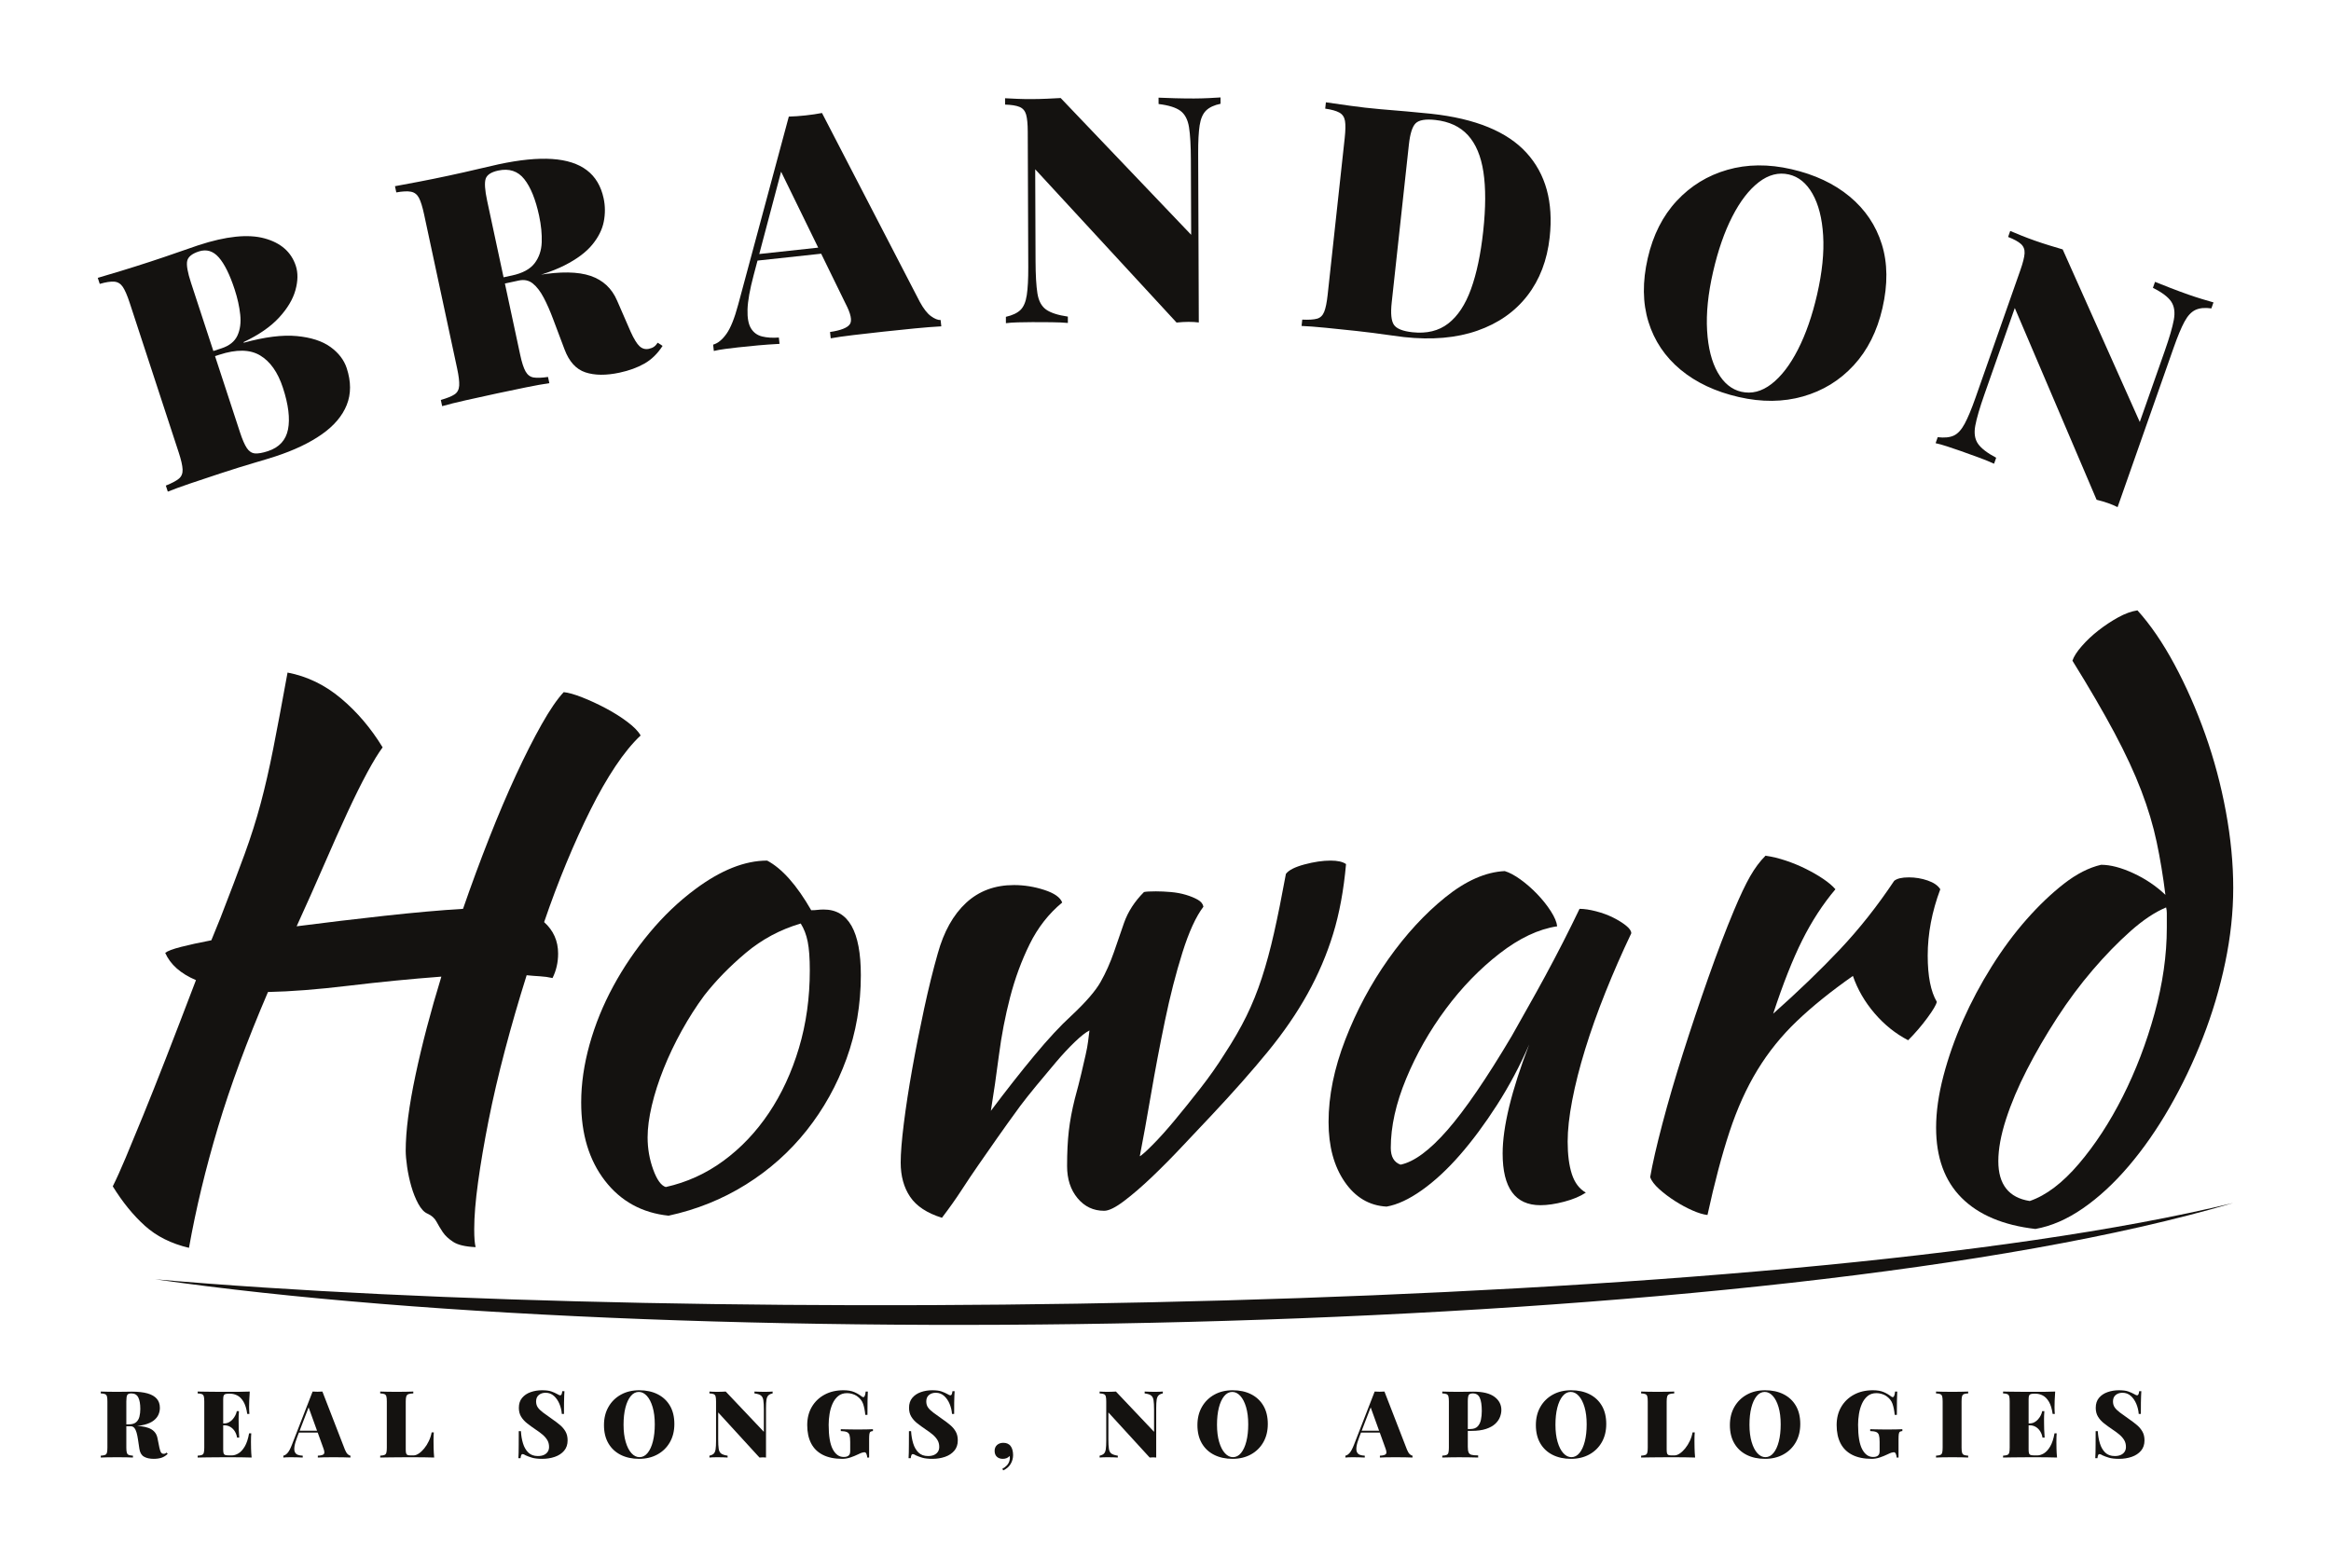
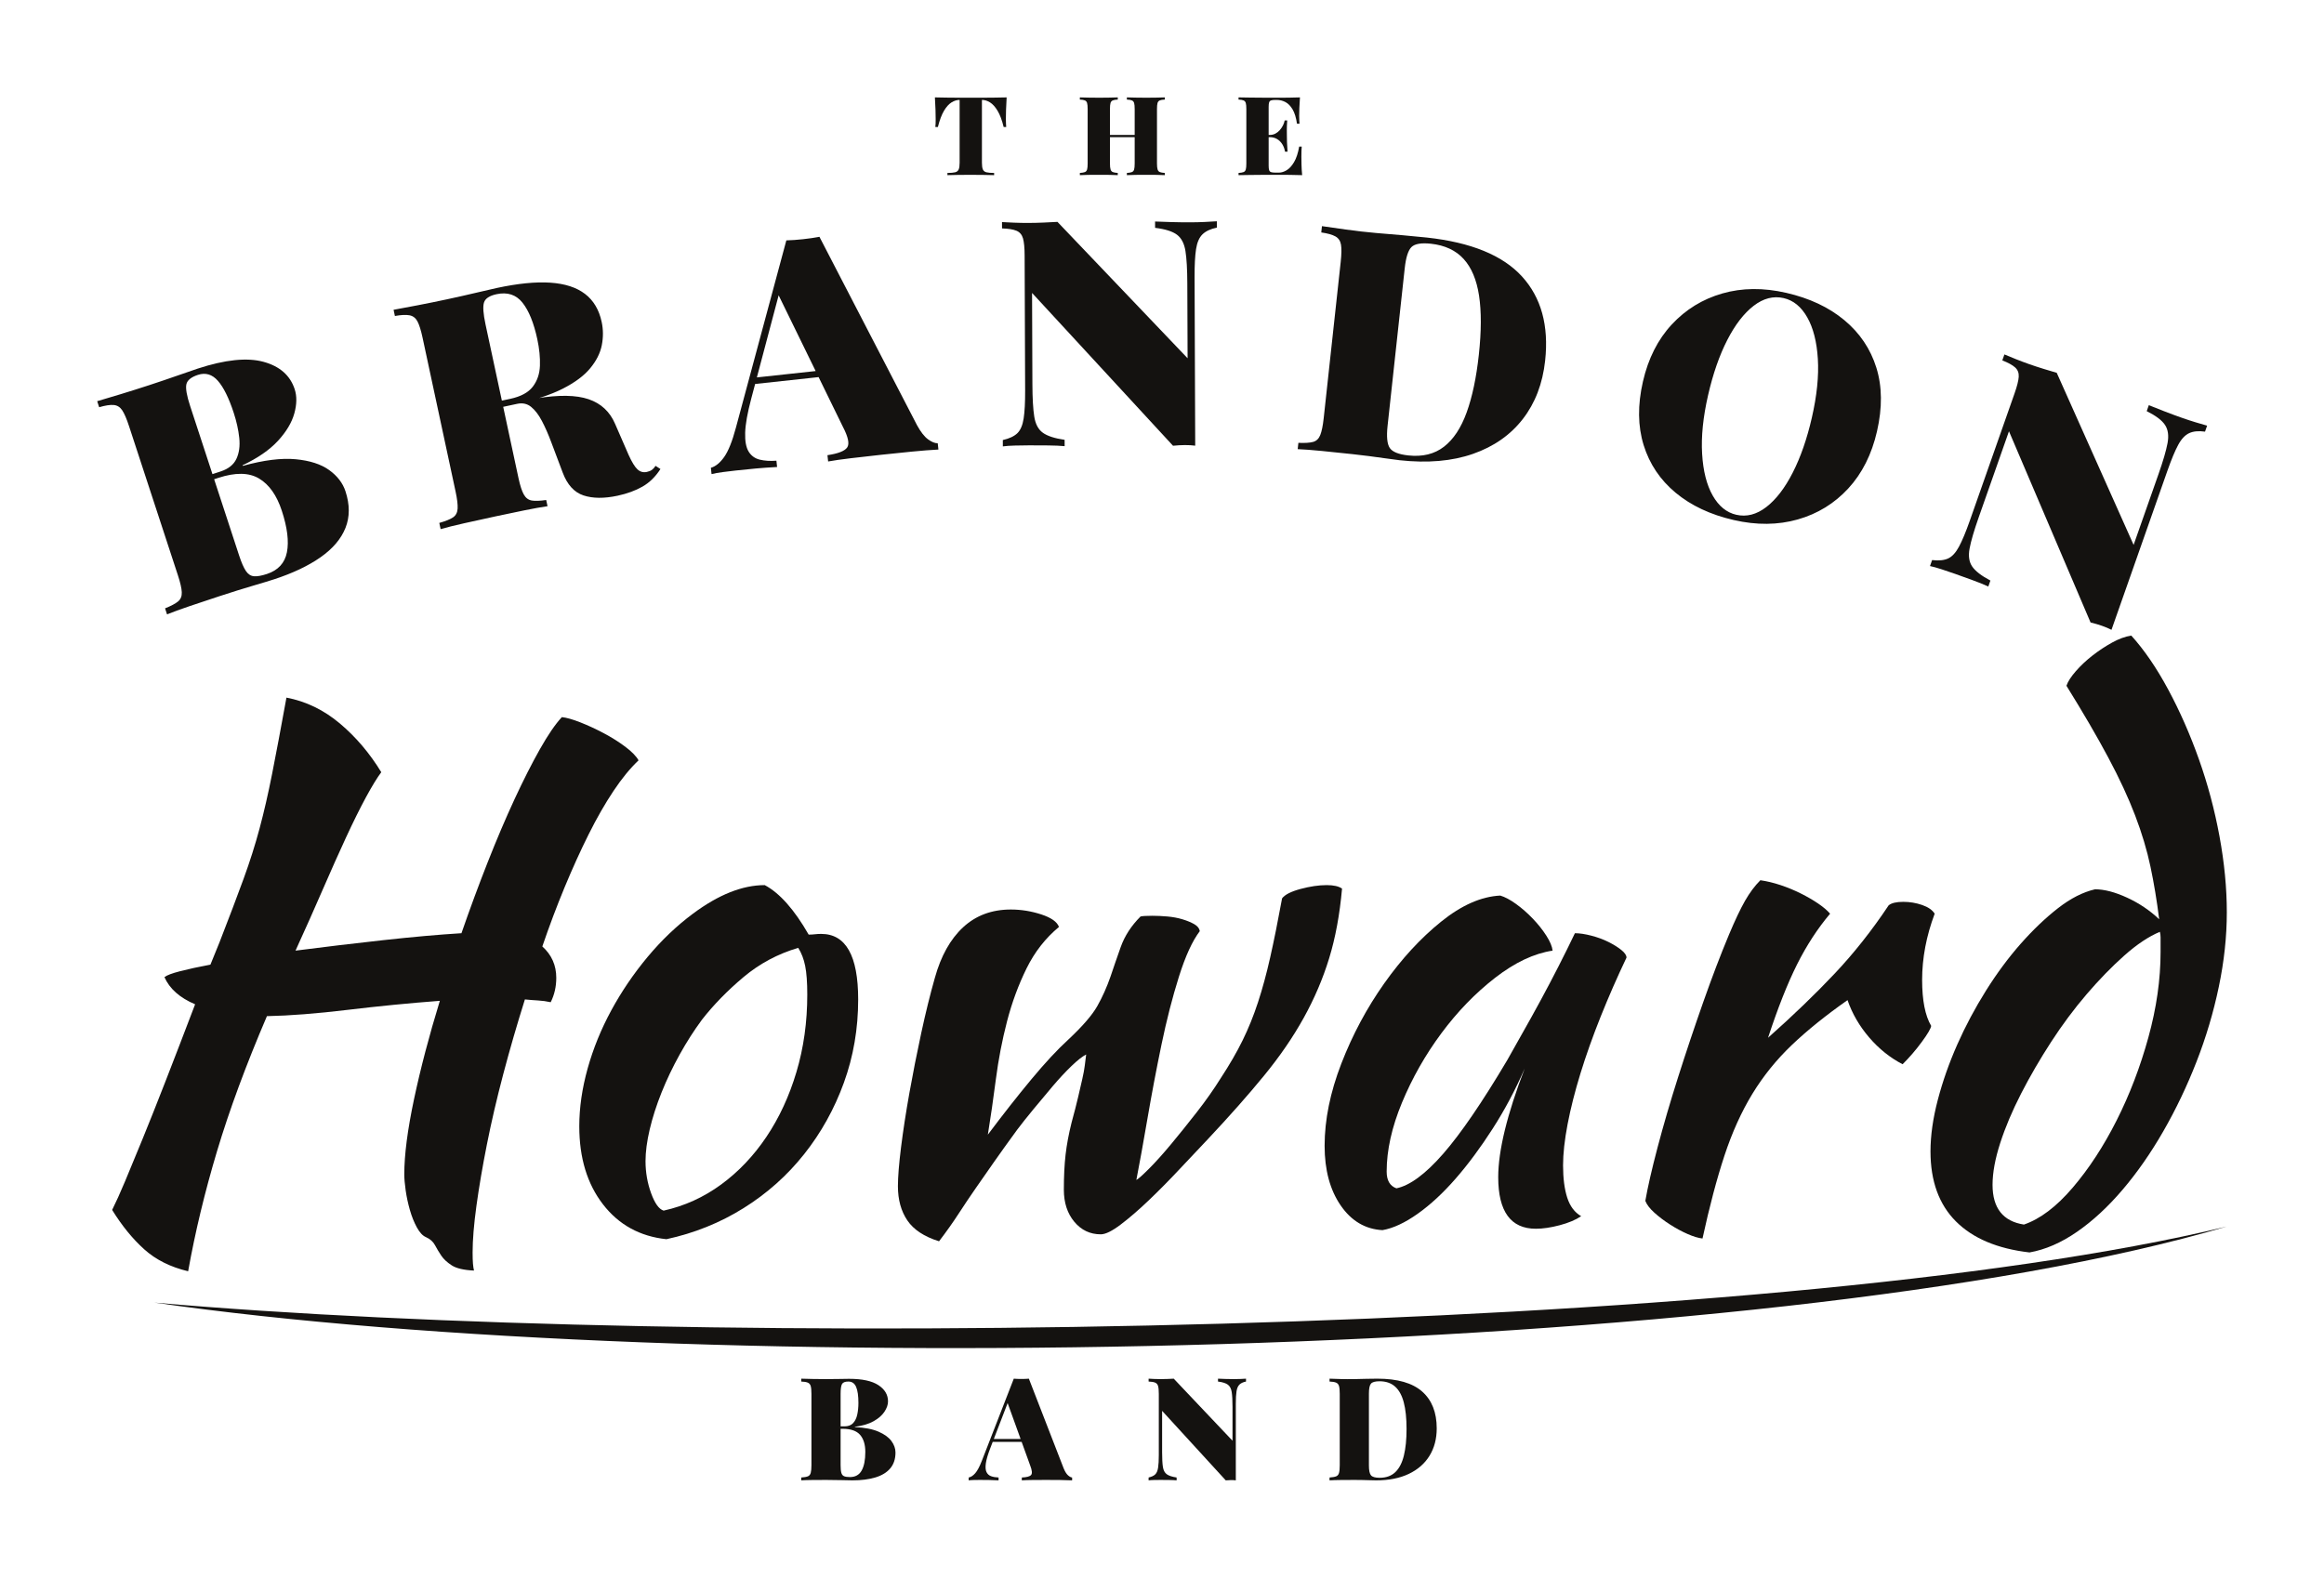
- <svg xmlns="http://www.w3.org/2000/svg" viewBox="170.07 -2.38 1099.97 740.18" width="1100" height="740">
+ <svg xmlns="http://www.w3.org/2000/svg" viewBox="170.07 -15.04 1099.97 746.77" width="1100" height="747">
  <g fill="#141210">
-     <path transform="translate(295.3137,214.5936) rotate(-18.1374) translate(-52.8,0) scale(0.15,-0.15)" d="M28 708Q57 707 104.5 706.0Q152 705 200 705Q250 705 296.0 706.0Q342 707 361 707Q498 707 565.0 663.0Q632 619 632 550Q632 515 607.0 477.5Q582 440 531.0 411.5Q480 383 401 373V371Q504 366 566.0 339.0Q628 312 656.0 273.5Q684 235 684 194Q684 127 648.0 84.0Q612 41 544.5 20.5Q477 0 384 0Q360 0 313.5 1.5Q267 3 202 3Q152 3 104.5 2.5Q57 2 28 0V20Q59 22 74.0 28.0Q89 34 94.0 52.0Q99 70 99 106V602Q99 639 94.0 656.5Q89 674 73.5 680.5Q58 687 28 688ZM356 688Q322 688 312.0 671.0Q302 654 302 602V106Q302 71 307.0 53.0Q312 35 326.0 29.0Q340 23 367 23Q423 23 448.5 68.5Q474 114 474 198Q474 275 437.5 317.0Q401 359 316 359H243Q243 359 243.0 367.5Q243 376 243 376H329Q368 376 389.0 398.5Q410 421 418.0 458.5Q426 496 426 539Q426 613 410.0 650.5Q394 688 356 688Z" />
-     <path transform="translate(427.3886,178.9048) rotate(-12.1048) translate(-54.075,0) scale(0.15,-0.15)" d="M28 708Q57 707 104.5 706.0Q152 705 200 705Q250 705 296.0 706.0Q342 707 361 707Q463 707 529.5 688.0Q596 669 629.0 630.5Q662 592 662 533Q662 496 647.0 461.0Q632 426 596.0 397.5Q560 369 497.5 352.5Q435 336 339 336H243V356H329Q380 356 406.5 378.5Q433 401 442.5 438.5Q452 476 452 522Q452 601 430.5 644.5Q409 688 356 688Q322 688 312.0 671.0Q302 654 302 602V106Q302 70 307.5 52.0Q313 34 328.0 28.0Q343 22 373 20V0Q344 2 298.5 2.5Q253 3 206 3Q152 3 104.5 2.5Q57 2 28 0V20Q59 22 74.0 28.0Q89 34 94.0 52.0Q99 70 99 106V602Q99 639 94.0 656.5Q89 674 73.5 680.5Q58 687 28 688ZM237 353Q273 352 305.0 349.0Q337 346 364.0 343.5Q391 341 410 340Q517 335 570.5 303.0Q624 271 636 209L657 105Q665 68 675.0 54.0Q685 40 702 40Q712 40 719.0 43.0Q726 46 733 53L746 40Q715 9 678.5 -2.5Q642 -14 596 -14Q531 -14 491.0 9.5Q451 33 442 94L427 194Q421 235 412.0 267.0Q403 299 388.0 317.5Q373 336 347 336H239Z" />
-     <path transform="translate(560.0965,157.55) rotate(-6.178) translate(-50.4,0) scale(0.15,-0.15)" d="M398 708 640 84Q654 50 670.0 35.5Q686 21 699 20V0Q663 2 615.0 2.5Q567 3 517 3Q466 3 421.0 2.5Q376 2 349 0V20Q400 22 413.5 37.5Q427 53 407 104L247 547L267 582L129 223Q104 158 98.5 118.5Q93 79 103.0 58.0Q113 37 135.0 29.0Q157 21 187 20V0Q150 2 120.5 2.5Q91 3 56 3Q37 3 15.5 2.5Q-6 2 -21 0V20Q2 24 24.5 49.5Q47 75 71 137L293 708Q317 706 345.5 706.0Q374 706 398 708ZM433 288V268H135L145 288Z" />
-     <path transform="translate(695.125,150.0091) rotate(-0.2149) translate(-54.9,0) scale(0.15,-0.15)" d="M708 708V688Q678 682 662.5 667.0Q647 652 642.0 620.5Q637 589 637 532V0Q622 2 604.5 2.0Q587 2 567 0L124 484V196Q124 129 129.5 93.5Q135 58 156.5 42.5Q178 27 225 20V0Q205 2 173.0 2.5Q141 3 113 3Q91 3 68.0 2.5Q45 2 30 0V20Q61 27 76.0 41.5Q91 56 96.0 88.0Q101 120 101 176V602Q101 639 96.0 656.5Q91 674 75.5 680.5Q60 687 30 688V708Q45 707 68.0 706.0Q91 705 113 705Q138 705 162.0 706.0Q186 707 205 708L614 276V512Q614 579 608.5 614.5Q603 650 582.0 666.0Q561 682 513 688V708Q533 707 565.0 706.0Q597 705 625 705Q648 705 670.5 706.0Q693 707 708 708Z" />
-     <path transform="translate(840.5746,157.6228) rotate(6.2078) translate(-60.825,0) scale(0.15,-0.15)" d="M361 708Q571 708 672.5 618.5Q774 529 774 362Q774 253 724.0 171.5Q674 90 579.5 45.0Q485 0 352 0Q336 0 309.5 1.0Q283 2 254.0 2.5Q225 3 202 3Q152 3 104.5 2.5Q57 2 28 0V20Q59 22 74.0 28.0Q89 34 94.0 52.0Q99 70 99 106V602Q99 639 94.0 656.5Q89 674 73.5 680.5Q58 687 28 688V708Q57 707 104.5 705.5Q152 704 200 705Q237 706 283.5 707.0Q330 708 361 708ZM376 690Q330 690 316.0 673.0Q302 656 302 604V104Q302 52 316.5 35.0Q331 18 377 18Q445 18 486.0 57.5Q527 97 545.5 173.0Q564 249 564 358Q564 470 544.5 543.5Q525 617 483.5 653.5Q442 690 376 690Z" />
-     <path transform="translate(990.6231,182.9017) rotate(12.918) translate(-61.425,0) scale(0.15,-0.15)" d="M414 722Q527 722 612.0 679.0Q697 636 744.0 555.5Q791 475 791 360Q791 248 743.0 164.0Q695 80 609.5 33.0Q524 -14 413 -14Q300 -14 215.0 29.0Q130 72 83.0 153.0Q36 234 36 348Q36 460 84.5 544.0Q133 628 218.0 675.0Q303 722 414 722ZM410 704Q360 704 323.0 659.0Q286 614 266.0 535.0Q246 456 246 352Q246 246 269.0 167.5Q292 89 331.0 46.5Q370 4 417 4Q467 4 504.0 49.0Q541 94 561.0 173.5Q581 253 581 356Q581 463 558.0 541.0Q535 619 496.0 661.5Q457 704 410 704Z" />
-     <path transform="translate(1131.105,223.5626) rotate(19.3671) translate(-54.9,0) scale(0.15,-0.15)" d="M708 708V688Q678 682 662.5 667.0Q647 652 642.0 620.5Q637 589 637 532V0Q622 2 604.5 2.0Q587 2 567 0L124 484V196Q124 129 129.5 93.5Q135 58 156.5 42.5Q178 27 225 20V0Q205 2 173.0 2.5Q141 3 113 3Q91 3 68.0 2.5Q45 2 30 0V20Q61 27 76.0 41.5Q91 56 96.0 88.0Q101 120 101 176V602Q101 639 96.0 656.5Q91 674 75.5 680.5Q60 687 30 688V708Q45 707 68.0 706.0Q91 705 113 705Q138 705 162.0 706.0Q186 707 205 708L614 276V512Q614 579 608.5 614.5Q603 650 582.0 666.0Q561 682 513 688V708Q533 707 565.0 706.0Q597 705 625 705Q648 705 670.5 706.0Q693 707 708 708Z" />
+     <path transform="translate(295.3137,260.5936) rotate(-18.1374) translate(-52.8,0) scale(0.15,-0.15)" d="M28 708Q57 707 104.5 706.0Q152 705 200 705Q250 705 296.0 706.0Q342 707 361 707Q498 707 565.0 663.0Q632 619 632 550Q632 515 607.0 477.5Q582 440 531.0 411.5Q480 383 401 373V371Q504 366 566.0 339.0Q628 312 656.0 273.5Q684 235 684 194Q684 127 648.0 84.0Q612 41 544.5 20.5Q477 0 384 0Q360 0 313.5 1.5Q267 3 202 3Q152 3 104.5 2.5Q57 2 28 0V20Q59 22 74.0 28.0Q89 34 94.0 52.0Q99 70 99 106V602Q99 639 94.0 656.5Q89 674 73.5 680.5Q58 687 28 688ZM356 688Q322 688 312.0 671.0Q302 654 302 602V106Q302 71 307.0 53.0Q312 35 326.0 29.0Q340 23 367 23Q423 23 448.5 68.5Q474 114 474 198Q474 275 437.5 317.0Q401 359 316 359H243Q243 359 243.0 367.5Q243 376 243 376H329Q368 376 389.0 398.5Q410 421 418.0 458.5Q426 496 426 539Q426 613 410.0 650.5Q394 688 356 688Z" />
+     <path transform="translate(427.3886,224.9048) rotate(-12.1048) translate(-54.075,0) scale(0.15,-0.15)" d="M28 708Q57 707 104.5 706.0Q152 705 200 705Q250 705 296.0 706.0Q342 707 361 707Q463 707 529.5 688.0Q596 669 629.0 630.5Q662 592 662 533Q662 496 647.0 461.0Q632 426 596.0 397.5Q560 369 497.5 352.5Q435 336 339 336H243V356H329Q380 356 406.5 378.5Q433 401 442.5 438.5Q452 476 452 522Q452 601 430.5 644.5Q409 688 356 688Q322 688 312.0 671.0Q302 654 302 602V106Q302 70 307.5 52.0Q313 34 328.0 28.0Q343 22 373 20V0Q344 2 298.5 2.5Q253 3 206 3Q152 3 104.5 2.5Q57 2 28 0V20Q59 22 74.0 28.0Q89 34 94.0 52.0Q99 70 99 106V602Q99 639 94.0 656.5Q89 674 73.5 680.5Q58 687 28 688ZM237 353Q273 352 305.0 349.0Q337 346 364.0 343.5Q391 341 410 340Q517 335 570.5 303.0Q624 271 636 209L657 105Q665 68 675.0 54.0Q685 40 702 40Q712 40 719.0 43.0Q726 46 733 53L746 40Q715 9 678.5 -2.5Q642 -14 596 -14Q531 -14 491.0 9.5Q451 33 442 94L427 194Q421 235 412.0 267.0Q403 299 388.0 317.5Q373 336 347 336H239Z" />
+     <path transform="translate(560.0965,203.55) rotate(-6.178) translate(-50.4,0) scale(0.15,-0.15)" d="M398 708 640 84Q654 50 670.0 35.5Q686 21 699 20V0Q663 2 615.0 2.5Q567 3 517 3Q466 3 421.0 2.5Q376 2 349 0V20Q400 22 413.5 37.5Q427 53 407 104L247 547L267 582L129 223Q104 158 98.5 118.5Q93 79 103.0 58.0Q113 37 135.0 29.0Q157 21 187 20V0Q150 2 120.5 2.5Q91 3 56 3Q37 3 15.5 2.5Q-6 2 -21 0V20Q2 24 24.5 49.5Q47 75 71 137L293 708Q317 706 345.5 706.0Q374 706 398 708ZM433 288V268H135L145 288Z" />
+     <path transform="translate(695.125,196.0091) rotate(-0.2149) translate(-54.9,0) scale(0.15,-0.15)" d="M708 708V688Q678 682 662.5 667.0Q647 652 642.0 620.5Q637 589 637 532V0Q622 2 604.5 2.0Q587 2 567 0L124 484V196Q124 129 129.5 93.5Q135 58 156.5 42.5Q178 27 225 20V0Q205 2 173.0 2.5Q141 3 113 3Q91 3 68.0 2.5Q45 2 30 0V20Q61 27 76.0 41.5Q91 56 96.0 88.0Q101 120 101 176V602Q101 639 96.0 656.5Q91 674 75.5 680.5Q60 687 30 688V708Q45 707 68.0 706.0Q91 705 113 705Q138 705 162.0 706.0Q186 707 205 708L614 276V512Q614 579 608.5 614.5Q603 650 582.0 666.0Q561 682 513 688V708Q533 707 565.0 706.0Q597 705 625 705Q648 705 670.5 706.0Q693 707 708 708Z" />
+     <path transform="translate(840.5746,203.6228) rotate(6.2078) translate(-60.825,0) scale(0.15,-0.15)" d="M361 708Q571 708 672.5 618.5Q774 529 774 362Q774 253 724.0 171.5Q674 90 579.5 45.0Q485 0 352 0Q336 0 309.5 1.0Q283 2 254.0 2.5Q225 3 202 3Q152 3 104.5 2.5Q57 2 28 0V20Q59 22 74.0 28.0Q89 34 94.0 52.0Q99 70 99 106V602Q99 639 94.0 656.5Q89 674 73.5 680.5Q58 687 28 688V708Q57 707 104.5 705.5Q152 704 200 705Q237 706 283.5 707.0Q330 708 361 708ZM376 690Q330 690 316.0 673.0Q302 656 302 604V104Q302 52 316.5 35.0Q331 18 377 18Q445 18 486.0 57.5Q527 97 545.5 173.0Q564 249 564 358Q564 470 544.5 543.5Q525 617 483.5 653.5Q442 690 376 690Z" />
+     <path transform="translate(990.6231,228.9017) rotate(12.918) translate(-61.425,0) scale(0.15,-0.15)" d="M414 722Q527 722 612.0 679.0Q697 636 744.0 555.5Q791 475 791 360Q791 248 743.0 164.0Q695 80 609.5 33.0Q524 -14 413 -14Q300 -14 215.0 29.0Q130 72 83.0 153.0Q36 234 36 348Q36 460 84.5 544.0Q133 628 218.0 675.0Q303 722 414 722ZM410 704Q360 704 323.0 659.0Q286 614 266.0 535.0Q246 456 246 352Q246 246 269.0 167.5Q292 89 331.0 46.5Q370 4 417 4Q467 4 504.0 49.0Q541 94 561.0 173.5Q581 253 581 356Q581 463 558.0 541.0Q535 619 496.0 661.5Q457 704 410 704Z" />
+     <path transform="translate(1131.105,269.5626) rotate(19.3671) translate(-54.9,0) scale(0.15,-0.15)" d="M708 708V688Q678 682 662.5 667.0Q647 652 642.0 620.5Q637 589 637 532V0Q622 2 604.5 2.0Q587 2 567 0L124 484V196Q124 129 129.5 93.5Q135 58 156.5 42.5Q178 27 225 20V0Q205 2 173.0 2.5Q141 3 113 3Q91 3 68.0 2.5Q45 2 30 0V20Q61 27 76.0 41.5Q91 56 96.0 88.0Q101 120 101 176V602Q101 639 96.0 656.5Q91 674 75.5 680.5Q60 687 30 688V708Q45 707 68.0 706.0Q91 705 113 705Q138 705 162.0 706.0Q186 707 205 708L614 276V512Q614 579 608.5 614.5Q603 650 582.0 666.0Q561 682 513 688V708Q533 707 565.0 706.0Q597 705 625 705Q648 705 670.5 706.0Q693 707 708 708Z" />
+     <g transform="translate(0,67.778)">
+       <path transform="translate(611.372,0) scale(0.052,-0.052)" d="M676 708Q672 649 670.5 594.0Q669 539 669 510Q669 489 670.0 470.0Q671 451 672 438H649Q626 532 593.5 586.0Q561 640 524.5 662.5Q488 685 452 685H451V113Q451 72 459.5 52.0Q468 32 492.0 26.0Q516 20 562 20V0Q527 1 467.5 2.0Q408 3 343 3Q281 3 226.0 2.0Q171 1 137 0V20Q183 20 207.0 26.0Q231 32 239.5 52.0Q248 72 248 113V685H247Q211 685 174.5 662.5Q138 640 106.0 586.5Q74 533 50 438H27Q29 451 29.5 470.0Q30 489 30 510Q30 539 28.5 594.0Q27 649 23 708Q71 707 129.0 706.0Q187 705 245.0 705.0Q303 705 350 705Q397 705 455.0 705.0Q513 705 571.0 706.0Q629 707 676 708Z" />
+       <path transform="translate(679.72,0) scale(0.052,-0.052)" d="M456 0V20Q487 22 502.0 28.0Q517 34 522.0 52.0Q527 70 527 106V602Q527 639 522.0 656.5Q517 674 501.5 680.5Q486 687 456 688V708Q487 707 535.5 706.0Q584 705 633 705Q684 705 729.0 706.0Q774 707 801 708V688Q771 687 755.5 680.5Q740 674 735.0 656.5Q730 639 730 602V106Q730 70 735.5 52.0Q741 34 756.0 28.0Q771 22 801 20V0Q774 2 729.0 2.5Q684 3 633 3Q584 3 535.5 2.5Q487 2 456 0ZM28 0V20Q59 22 74.0 28.0Q89 34 94.0 52.0Q99 70 99 106V602Q99 639 94.0 656.5Q89 674 73.5 680.5Q58 687 28 688V708Q57 707 104.5 706.0Q152 705 206 705Q253 705 298.5 706.0Q344 707 373 708V688Q343 687 327.5 680.5Q312 674 307.0 656.5Q302 639 302 602V106Q302 70 307.5 52.0Q313 34 328.0 28.0Q343 22 373 20V0Q344 2 298.5 2.5Q253 3 206 3Q152 3 104.5 2.5Q57 2 28 0ZM217 346V366H612V346Z" />
+       <path transform="translate(754.828,0) scale(0.052,-0.052)" d="M587 708Q583 658 581.5 611.5Q580 565 580 540Q580 519 581.0 500.0Q582 481 583 468H560Q548 551 520.0 598.5Q492 646 454.5 665.5Q417 685 376 685H363Q337 685 324.0 680.5Q311 676 306.5 663.0Q302 650 302 622V86Q302 59 306.5 45.5Q311 32 324.0 27.5Q337 23 363 23H396Q429 23 465.5 44.5Q502 66 533.0 118.0Q564 170 580 260H603Q600 224 600 168Q600 143 601.0 96.5Q602 50 607 0Q556 2 492.0 2.5Q428 3 378 3Q351 3 309.5 3.0Q268 3 219.5 2.5Q171 2 121.5 1.5Q72 1 28 0V20Q59 22 74.0 28.0Q89 34 94.0 52.0Q99 70 99 106V602Q99 639 94.0 656.5Q89 674 73.5 680.5Q58 687 28 688V708Q72 707 121.5 706.5Q171 706 219.5 705.5Q268 705 309.5 705.0Q351 705 378 705Q424 705 482.5 705.5Q541 706 587 708ZM442 366Q442 366 442.0 356.0Q442 346 442 346H272Q272 346 272.0 356.0Q272 366 272 366ZM471 498Q467 441 467.5 411.0Q468 381 468 356Q468 331 469.0 301.0Q470 271 474 214H451Q445 251 426.5 281.0Q408 311 379.0 328.5Q350 346 312 346V366Q340 366 363.0 378.0Q386 390 403.5 410.0Q421 430 432.5 453.0Q444 476 448 498Z" />
+     </g>
    <path transform="translate(199.39,560) scale(0.33,-0.33)" d="M491 58Q491 100 505.0 166.0Q519 232 542 307Q476 302 409.5 294.0Q343 286 294 285Q249 180 222.5 91.5Q196 3 181 -81Q143 -72 118.0 -49.5Q93 -27 72 7Q80 23 90.5 48.0Q101 73 115.5 108.5Q130 144 148.5 191.5Q167 239 191 302Q158 316 147 341Q152 345 169.5 349.5Q187 354 213 359L226 391Q247 445 260.5 482.0Q274 519 283.5 554.5Q293 590 301.5 633.0Q310 676 322 742Q364 734 398.5 705.0Q433 676 458 635Q449 623 436.0 599.0Q423 575 407.5 541.5Q392 508 374.0 466.5Q356 425 335 379Q397 387 460.5 394.0Q524 401 573 404Q591 456 610.5 505.5Q630 555 649.0 596.0Q668 637 685.5 668.0Q703 699 717 714Q727 713 743.5 706.5Q760 700 777.0 691.0Q794 682 808.0 671.5Q822 661 827 652Q809 635 791.0 608.0Q773 581 755.5 546.0Q738 511 721.0 470.0Q704 429 689 385Q709 367 709 340Q709 321 701 305Q692 307 683.0 307.5Q674 308 664 309Q647 255 633.0 202.0Q619 149 609.5 101.0Q600 53 594.5 13.0Q589 -27 589 -54Q589 -64 589.5 -70.0Q590 -76 591 -80Q569 -79 559.0 -72.5Q549 -66 544.0 -58.5Q539 -51 535.0 -43.5Q531 -36 522 -32Q515 -29 509.0 -18.0Q503 -7 499.0 7.0Q495 21 493.0 35.0Q491 49 491 58Z" />
    <path transform="translate(414.55,560) scale(0.33,-0.33)" d="M215 -35Q158 -29 124.0 15.0Q90 59 90 127Q90 167 102.0 210.0Q114 253 136.0 293.5Q158 334 188.0 370.0Q218 406 253 432Q308 473 356 473Q388 456 419 402Q424 402 428.0 402.5Q432 403 437 403Q490 403 490 309Q490 246 469.5 189.5Q449 133 412.5 87.0Q376 41 325.5 9.5Q275 -22 215 -35ZM266 280Q249 257 234.0 230.0Q219 203 208.0 175.5Q197 148 191.0 122.5Q185 97 185 77Q185 53 193.0 31.0Q201 9 211 6Q256 16 293.5 43.5Q331 71 358.5 112.0Q386 153 401.5 205.0Q417 257 417 316Q417 342 414.0 357.0Q411 372 404 383Q360 370 325.5 341.0Q291 312 266 280Z" />
    <path transform="translate(560.08,560) scale(0.33,-0.33)" d="M106 41Q106 61 110.5 97.0Q115 133 122.5 175.0Q130 217 139.5 261.0Q149 305 159 340Q172 387 199.5 412.5Q227 438 268 438Q290 438 311.5 431.0Q333 424 337 413Q308 389 290.5 353.5Q273 318 262.5 277.5Q252 237 246.5 194.5Q241 152 235 115Q268 159 297.5 194.5Q327 230 350 251Q381 280 392.0 299.5Q403 319 411 342Q417 360 425.5 384.0Q434 408 454 428Q458 429 471 429Q481 429 492.5 428.0Q504 427 514.0 424.0Q524 421 531.0 417.0Q538 413 539 407Q523 386 509.0 341.5Q495 297 484.0 244.0Q473 191 464.0 138.5Q455 86 448 50Q452 52 466.0 66.0Q480 80 497.5 101.0Q515 122 534.5 147.0Q554 172 569 196Q588 225 600.5 250.5Q613 276 622.5 305.0Q632 334 640.0 369.5Q648 405 657 454Q663 462 683.5 467.5Q704 473 721 473Q736 473 743 468Q738 412 724.5 368.0Q711 324 688.0 282.5Q665 241 631.0 199.5Q597 158 551 109Q532 89 509.5 65.0Q487 41 465.5 20.5Q444 0 425.5 -14.0Q407 -28 397 -28Q374 -28 359.0 -10.0Q344 8 344 36Q344 65 346.5 86.5Q349 108 355 132Q361 154 364.5 169.0Q368 184 370.5 195.0Q373 206 374.0 214.0Q375 222 376 230Q368 226 355.0 213.5Q342 201 328.0 184.5Q314 168 300.0 151.0Q286 134 277 122Q258 96 244.0 76.0Q230 56 217.5 38.0Q205 20 193.0 1.5Q181 -17 165 -38Q133 -28 119.5 -8.0Q106 12 106 41Z" />
    <path transform="translate(769.63,560) scale(0.33,-0.33)" d="M442 404Q452 404 465.5 400.5Q479 397 490.0 391.5Q501 386 508.5 380.0Q516 374 516 369Q496 327 479.0 284.5Q462 242 450.0 203.0Q438 164 431.5 130.0Q425 96 425 71Q425 43 431.0 24.5Q437 6 451 -2Q439 -10 420.0 -15.0Q401 -20 386 -20Q332 -20 332 54Q332 111 370 210Q350 164 324.0 123.5Q298 83 271.0 52.0Q244 21 216.5 1.5Q189 -18 166 -22Q129 -20 106.0 13.5Q83 47 83 99Q83 155 107.0 217.0Q131 279 168.5 332.0Q206 385 250.0 420.5Q294 456 335 458Q345 455 357.5 446.0Q370 437 381.5 425.0Q393 413 401.0 400.5Q409 388 410 379Q370 373 327.5 340.0Q285 307 250.5 260.5Q216 214 194.0 161.0Q172 108 172 62Q172 43 186 38Q215 44 253.0 87.5Q291 131 345 222Q355 240 367.5 262.0Q380 284 393.0 308.0Q406 332 418.5 356.5Q431 381 442 404Z" />
    <path transform="translate(924.73,560) scale(0.33,-0.33)" d="M73 20Q78 49 90.5 96.5Q103 144 120.0 197.5Q137 251 156.0 305.0Q175 359 193 402Q206 433 216.0 450.5Q226 468 238 480Q252 478 267.0 473.0Q282 468 296.0 461.0Q310 454 321.0 446.5Q332 439 338 432Q311 400 290.5 359.0Q270 318 249 254Q303 302 344.5 346.0Q386 390 422 444Q428 449 443 449Q457 449 470.0 444.5Q483 440 488 432Q470 384 470 337Q470 293 483 271Q482 265 469.5 248.0Q457 231 442 216Q415 230 394.0 254.5Q373 279 363 308Q316 275 283.0 243.5Q250 212 226.5 173.5Q203 135 186.5 85.0Q170 35 155 -34Q146 -33 133.5 -27.5Q121 -22 108.5 -14.0Q96 -6 86.0 3.0Q76 12 73 20Z" />
    <path transform="translate(1057.72,560) scale(0.33,-0.33)" d="M315 467Q335 467 361.0 455.0Q387 443 407 424Q402 464 394.5 499.5Q387 535 372.5 573.0Q358 611 334.0 656.0Q310 701 274 759Q277 768 287.5 780.0Q298 792 311.5 802.5Q325 813 339.5 821.0Q354 829 367 831Q395 800 420.0 753.5Q445 707 464.0 653.5Q483 600 493.5 543.0Q504 486 504 434Q504 382 492.5 327.0Q481 272 460.5 219.5Q440 167 413.0 120.0Q386 73 354.5 36.0Q323 -1 289.0 -24.5Q255 -48 221 -54Q152 -46 115.5 -9.5Q79 27 79 91Q79 125 89.5 165.0Q100 205 117.5 244.5Q135 284 158.5 321.5Q182 359 208.5 389.0Q235 419 262.0 440.0Q289 461 315 467ZM213 -14Q248 -2 283.0 39.0Q318 80 346.0 135.5Q374 191 391.5 254.5Q409 318 409 377Q409 394 409.0 398.0Q409 402 408 406Q384 396 357.0 372.0Q330 348 303.0 316.5Q276 285 252.0 248.0Q228 211 209.0 174.0Q190 137 179.0 103.0Q168 69 168 43Q168 -7 213 -14Z" />
    <path d="M 243.17 601.58 C 498.19 623.89, 1008.25 617.88, 1224.04 565.54 C 1008.25 629.27, 498.19 638.24, 243.17 601.58 Z" />
-     <path transform="translate(216.26,685.73) scale(0.044,-0.044)" d="M28 708Q57 707 104.5 706.0Q152 705 200 705Q250 705 296.0 706.0Q342 707 361 707Q463 707 529.5 688.0Q596 669 629.0 630.5Q662 592 662 533Q662 496 647.0 461.0Q632 426 596.0 397.5Q560 369 497.5 352.5Q435 336 339 336H243V356H329Q380 356 406.5 378.5Q433 401 442.5 438.5Q452 476 452 522Q452 601 430.5 644.5Q409 688 356 688Q322 688 312.0 671.0Q302 654 302 602V106Q302 70 307.5 52.0Q313 34 328.0 28.0Q343 22 373 20V0Q344 2 298.5 2.5Q253 3 206 3Q152 3 104.5 2.5Q57 2 28 0V20Q59 22 74.0 28.0Q89 34 94.0 52.0Q99 70 99 106V602Q99 639 94.0 656.5Q89 674 73.5 680.5Q58 687 28 688ZM237 353Q273 352 305.0 349.0Q337 346 364.0 343.5Q391 341 410 340Q517 335 570.5 303.0Q624 271 636 209L657 105Q665 68 675.0 54.0Q685 40 702 40Q712 40 719.0 43.0Q726 46 733 53L746 40Q715 9 678.5 -2.5Q642 -14 596 -14Q531 -14 491.0 9.5Q451 33 442 94L427 194Q421 235 412.0 267.0Q403 299 388.0 317.5Q373 336 347 336H239Z" />
-     <path transform="translate(261.984,685.73) scale(0.044,-0.044)" d="M587 708Q583 658 581.5 611.5Q580 565 580 540Q580 519 581.0 500.0Q582 481 583 468H560Q548 551 520.0 598.5Q492 646 454.5 665.5Q417 685 376 685H363Q337 685 324.0 680.5Q311 676 306.5 663.0Q302 650 302 622V86Q302 59 306.5 45.5Q311 32 324.0 27.5Q337 23 363 23H396Q429 23 465.5 44.5Q502 66 533.0 118.0Q564 170 580 260H603Q600 224 600 168Q600 143 601.0 96.5Q602 50 607 0Q556 2 492.0 2.5Q428 3 378 3Q351 3 309.5 3.0Q268 3 219.5 2.5Q171 2 121.5 1.5Q72 1 28 0V20Q59 22 74.0 28.0Q89 34 94.0 52.0Q99 70 99 106V602Q99 639 94.0 656.5Q89 674 73.5 680.5Q58 687 28 688V708Q72 707 121.5 706.5Q171 706 219.5 705.5Q268 705 309.5 705.0Q351 705 378 705Q424 705 482.5 705.5Q541 706 587 708ZM442 366Q442 366 442.0 356.0Q442 346 442 346H272Q272 346 272.0 356.0Q272 366 272 366ZM471 498Q467 441 467.5 411.0Q468 381 468 356Q468 331 469.0 301.0Q470 271 474 214H451Q445 251 426.5 281.0Q408 311 379.0 328.5Q350 346 312 346V366Q340 366 363.0 378.0Q386 390 403.5 410.0Q421 430 432.5 453.0Q444 476 448 498Z" />
-     <path transform="translate(304.584,685.73) scale(0.044,-0.044)" d="M398 708 640 84Q654 50 670.0 35.5Q686 21 699 20V0Q663 2 615.0 2.5Q567 3 517 3Q466 3 421.0 2.5Q376 2 349 0V20Q400 22 413.5 37.5Q427 53 407 104L247 547L267 582L129 223Q104 158 98.5 118.5Q93 79 103.0 58.0Q113 37 135.0 29.0Q157 21 187 20V0Q150 2 120.5 2.5Q91 3 56 3Q37 3 15.5 2.5Q-6 2 -21 0V20Q2 24 24.5 49.5Q47 75 71 137L293 708Q317 706 345.5 706.0Q374 706 398 708ZM433 288V268H135L145 288Z" />
-     <path transform="translate(348.152,685.73) scale(0.044,-0.044)" d="M383 708V688Q349 687 331.5 680.5Q314 674 308.0 656.5Q302 639 302 602V86Q302 59 306.0 45.5Q310 32 321.0 27.5Q332 23 353 23H386Q412 23 442.0 43.0Q472 63 500.5 98.0Q529 133 550.0 177.5Q571 222 580 270H603Q600 234 600 178Q600 152 601.0 102.5Q602 53 607 0Q556 2 492.0 2.5Q428 3 378 3Q351 3 309.5 3.0Q268 3 219.5 2.5Q171 2 121.5 1.5Q72 1 28 0V20Q59 22 74.0 28.0Q89 34 94.0 52.0Q99 70 99 106V602Q99 639 94.0 656.5Q89 674 73.5 680.5Q58 687 28 688V708Q57 707 104.5 706.0Q152 705 206 705Q256 705 304.0 706.0Q352 707 383 708Z" />
-     <path transform="translate(412.452,685.73) scale(0.044,-0.044)" d="M302 722Q367 722 403.0 709.0Q439 696 464 682Q476 675 483.5 671.5Q491 668 498 668Q508 668 512.5 679.0Q517 690 520 712H543Q542 691 540.5 663.0Q539 635 538.5 589.0Q538 543 538 468H515Q511 523 489.5 575.0Q468 627 430.5 661.0Q393 695 341 695Q297 695 268.0 671.0Q239 647 239 602Q239 565 257.0 538.5Q275 512 313.5 483.0Q352 454 415 410Q460 379 496.5 348.0Q533 317 555.0 278.0Q577 239 577 184Q577 117 539.5 73.0Q502 29 440.0 7.5Q378 -14 305 -14Q237 -14 196.5 -2.0Q156 10 128 23Q106 37 94 37Q84 37 79.5 26.0Q75 15 72 -7H49Q51 19 51.5 53.5Q52 88 52.5 143.0Q53 198 53 283H76Q80 213 98.5 152.0Q117 91 155.5 53.5Q194 16 258 16Q295 16 321.5 27.5Q348 39 363.0 61.0Q378 83 378 114Q378 156 359.0 187.5Q340 219 307.5 246.5Q275 274 232 302Q185 334 144.0 366.0Q103 398 78.5 438.0Q54 478 54 533Q54 599 89.0 640.5Q124 682 181.0 702.0Q238 722 302 722Z" />
-     <path transform="translate(453.424,685.73) scale(0.044,-0.044)" d="M414 722Q527 722 612.0 679.0Q697 636 744.0 555.5Q791 475 791 360Q791 248 743.0 164.0Q695 80 609.5 33.0Q524 -14 413 -14Q300 -14 215.0 29.0Q130 72 83.0 153.0Q36 234 36 348Q36 460 84.5 544.0Q133 628 218.0 675.0Q303 722 414 722ZM410 704Q360 704 323.0 659.0Q286 614 266.0 535.0Q246 456 246 352Q246 246 269.0 167.5Q292 89 331.0 46.5Q370 4 417 4Q467 4 504.0 49.0Q541 94 561.0 173.5Q581 253 581 356Q581 463 558.0 541.0Q535 619 496.0 661.5Q457 704 410 704Z" />
-     <path transform="translate(503.46,685.73) scale(0.044,-0.044)" d="M708 708V688Q678 682 662.5 667.0Q647 652 642.0 620.5Q637 589 637 532V0Q622 2 604.5 2.0Q587 2 567 0L124 484V196Q124 129 129.5 93.5Q135 58 156.5 42.5Q178 27 225 20V0Q205 2 173.0 2.5Q141 3 113 3Q91 3 68.0 2.5Q45 2 30 0V20Q61 27 76.0 41.5Q91 56 96.0 88.0Q101 120 101 176V602Q101 639 96.0 656.5Q91 674 75.5 680.5Q60 687 30 688V708Q45 707 68.0 706.0Q91 705 113 705Q138 705 162.0 706.0Q186 707 205 708L614 276V512Q614 579 608.5 614.5Q603 650 582.0 666.0Q561 682 513 688V708Q533 707 565.0 706.0Q597 705 625 705Q648 705 670.5 706.0Q693 707 708 708Z" />
-     <path transform="translate(549.36,685.73) scale(0.044,-0.044)" d="M424 722Q494 722 539.0 703.0Q584 684 618 657Q629 648 638 648Q657 648 663 708H686Q684 668 683.0 610.5Q682 553 682 458H659Q652 530 634.5 578.5Q617 627 567 661Q546 675 518.0 683.0Q490 691 464 691Q406 691 368.0 659.5Q330 628 307.5 577.5Q285 527 275.5 467.5Q266 408 266 352Q266 172 310.0 89.0Q354 6 427 6Q443 6 455.0 9.0Q467 12 476 18Q487 26 492.0 38.0Q497 50 497 68V168Q497 217 489.5 241.0Q482 265 460.0 274.0Q438 283 396 284V304Q419 303 452.0 302.5Q485 302 521.0 301.5Q557 301 587 301Q635 301 675.5 302.0Q716 303 741 304V284Q724 283 715.0 277.0Q706 271 703.0 253.0Q700 235 700 198V0H680Q679 17 672.0 37.0Q665 57 649 57Q641 57 626.5 53.0Q612 49 581 34Q542 15 498.5 0.5Q455 -14 412 -14Q287 -14 203.0 29.0Q119 72 77.5 153.0Q36 234 36 348Q36 460 85.5 544.0Q135 628 222.5 675.0Q310 722 424 722Z" />
-     <path transform="translate(596.624,685.73) scale(0.044,-0.044)" d="M302 722Q367 722 403.0 709.0Q439 696 464 682Q476 675 483.5 671.5Q491 668 498 668Q508 668 512.5 679.0Q517 690 520 712H543Q542 691 540.5 663.0Q539 635 538.5 589.0Q538 543 538 468H515Q511 523 489.5 575.0Q468 627 430.5 661.0Q393 695 341 695Q297 695 268.0 671.0Q239 647 239 602Q239 565 257.0 538.5Q275 512 313.5 483.0Q352 454 415 410Q460 379 496.5 348.0Q533 317 555.0 278.0Q577 239 577 184Q577 117 539.5 73.0Q502 29 440.0 7.5Q378 -14 305 -14Q237 -14 196.5 -2.0Q156 10 128 23Q106 37 94 37Q84 37 79.5 26.0Q75 15 72 -7H49Q51 19 51.5 53.5Q52 88 52.5 143.0Q53 198 53 283H76Q80 213 98.5 152.0Q117 91 155.5 53.5Q194 16 258 16Q295 16 321.5 27.5Q348 39 363.0 61.0Q378 83 378 114Q378 156 359.0 187.5Q340 219 307.5 246.5Q275 274 232 302Q185 334 144.0 366.0Q103 398 78.5 438.0Q54 478 54 533Q54 599 89.0 640.5Q124 682 181.0 702.0Q238 722 302 722Z" />
-     <path transform="translate(637.596,685.73) scale(0.044,-0.044)" d="M135 158Q161 158 181.5 148.5Q202 139 214 121Q225 107 232.0 82.0Q239 57 239 26Q239 -24 213.0 -68.5Q187 -113 133 -138L124 -120Q150 -108 171.0 -85.5Q192 -63 199 -38Q208 -10 202 17Q176 -14 129 -14Q89 -14 65.0 8.5Q41 31 41 72Q41 111 67.0 134.5Q93 158 135 158Z" />
-     <path transform="translate(687.64,685.73) scale(0.044,-0.044)" d="M708 708V688Q678 682 662.5 667.0Q647 652 642.0 620.5Q637 589 637 532V0Q622 2 604.5 2.0Q587 2 567 0L124 484V196Q124 129 129.5 93.5Q135 58 156.5 42.5Q178 27 225 20V0Q205 2 173.0 2.5Q141 3 113 3Q91 3 68.0 2.5Q45 2 30 0V20Q61 27 76.0 41.5Q91 56 96.0 88.0Q101 120 101 176V602Q101 639 96.0 656.5Q91 674 75.5 680.5Q60 687 30 688V708Q45 707 68.0 706.0Q91 705 113 705Q138 705 162.0 706.0Q186 707 205 708L614 276V512Q614 579 608.5 614.5Q603 650 582.0 666.0Q561 682 513 688V708Q533 707 565.0 706.0Q597 705 625 705Q648 705 670.5 706.0Q693 707 708 708Z" />
-     <path transform="translate(733.54,685.73) scale(0.044,-0.044)" d="M414 722Q527 722 612.0 679.0Q697 636 744.0 555.5Q791 475 791 360Q791 248 743.0 164.0Q695 80 609.5 33.0Q524 -14 413 -14Q300 -14 215.0 29.0Q130 72 83.0 153.0Q36 234 36 348Q36 460 84.5 544.0Q133 628 218.0 675.0Q303 722 414 722ZM410 704Q360 704 323.0 659.0Q286 614 266.0 535.0Q246 456 246 352Q246 246 269.0 167.5Q292 89 331.0 46.5Q370 4 417 4Q467 4 504.0 49.0Q541 94 561.0 173.5Q581 253 581 356Q581 463 558.0 541.0Q535 619 496.0 661.5Q457 704 410 704Z" />
-     <path transform="translate(805.892,685.73) scale(0.044,-0.044)" d="M398 708 640 84Q654 50 670.0 35.5Q686 21 699 20V0Q663 2 615.0 2.5Q567 3 517 3Q466 3 421.0 2.5Q376 2 349 0V20Q400 22 413.5 37.5Q427 53 407 104L247 547L267 582L129 223Q104 158 98.5 118.5Q93 79 103.0 58.0Q113 37 135.0 29.0Q157 21 187 20V0Q150 2 120.5 2.5Q91 3 56 3Q37 3 15.5 2.5Q-6 2 -21 0V20Q2 24 24.5 49.5Q47 75 71 137L293 708Q317 706 345.5 706.0Q374 706 398 708ZM433 288V268H135L145 288Z" />
-     <path transform="translate(849.46,685.73) scale(0.044,-0.044)" d="M28 708Q57 707 104.5 706.0Q152 705 200 705Q250 705 296.0 706.0Q342 707 361 707Q513 707 587.5 652.0Q662 597 662 510Q662 474 647.0 434.5Q632 395 596.0 361.5Q560 328 497.5 307.0Q435 286 339 286H233V306H329Q380 306 406.5 333.0Q433 360 442.5 404.0Q452 448 452 499Q452 594 430.5 641.0Q409 688 356 688Q322 688 312.0 671.0Q302 654 302 602V116Q302 75 310.5 55.0Q319 35 343.0 29.0Q367 23 413 23V0Q379 1 324.0 2.0Q269 3 207 3Q161 3 115.0 2.0Q69 1 28 0V20Q59 22 74.0 28.0Q89 34 94.0 52.0Q99 70 99 106V602Q99 639 94.0 656.5Q89 674 73.5 680.5Q58 687 28 688Z" />
-     <path transform="translate(893.292,685.73) scale(0.044,-0.044)" d="M414 722Q527 722 612.0 679.0Q697 636 744.0 555.5Q791 475 791 360Q791 248 743.0 164.0Q695 80 609.5 33.0Q524 -14 413 -14Q300 -14 215.0 29.0Q130 72 83.0 153.0Q36 234 36 348Q36 460 84.5 544.0Q133 628 218.0 675.0Q303 722 414 722ZM410 704Q360 704 323.0 659.0Q286 614 266.0 535.0Q246 456 246 352Q246 246 269.0 167.5Q292 89 331.0 46.5Q370 4 417 4Q467 4 504.0 49.0Q541 94 561.0 173.5Q581 253 581 356Q581 463 558.0 541.0Q535 619 496.0 661.5Q457 704 410 704Z" />
-     <path transform="translate(943.328,685.73) scale(0.044,-0.044)" d="M383 708V688Q349 687 331.5 680.5Q314 674 308.0 656.5Q302 639 302 602V86Q302 59 306.0 45.5Q310 32 321.0 27.5Q332 23 353 23H386Q412 23 442.0 43.0Q472 63 500.5 98.0Q529 133 550.0 177.5Q571 222 580 270H603Q600 234 600 178Q600 152 601.0 102.5Q602 53 607 0Q556 2 492.0 2.5Q428 3 378 3Q351 3 309.5 3.0Q268 3 219.5 2.5Q171 2 121.5 1.5Q72 1 28 0V20Q59 22 74.0 28.0Q89 34 94.0 52.0Q99 70 99 106V602Q99 639 94.0 656.5Q89 674 73.5 680.5Q58 687 28 688V708Q57 707 104.5 706.0Q152 705 206 705Q256 705 304.0 706.0Q352 707 383 708Z" />
-     <path transform="translate(984.872,685.73) scale(0.044,-0.044)" d="M414 722Q527 722 612.0 679.0Q697 636 744.0 555.5Q791 475 791 360Q791 248 743.0 164.0Q695 80 609.5 33.0Q524 -14 413 -14Q300 -14 215.0 29.0Q130 72 83.0 153.0Q36 234 36 348Q36 460 84.5 544.0Q133 628 218.0 675.0Q303 722 414 722ZM410 704Q360 704 323.0 659.0Q286 614 266.0 535.0Q246 456 246 352Q246 246 269.0 167.5Q292 89 331.0 46.5Q370 4 417 4Q467 4 504.0 49.0Q541 94 561.0 173.5Q581 253 581 356Q581 463 558.0 541.0Q535 619 496.0 661.5Q457 704 410 704Z" />
-     <path transform="translate(1035.26,685.73) scale(0.044,-0.044)" d="M424 722Q494 722 539.0 703.0Q584 684 618 657Q629 648 638 648Q657 648 663 708H686Q684 668 683.0 610.5Q682 553 682 458H659Q652 530 634.5 578.5Q617 627 567 661Q546 675 518.0 683.0Q490 691 464 691Q406 691 368.0 659.5Q330 628 307.5 577.5Q285 527 275.5 467.5Q266 408 266 352Q266 172 310.0 89.0Q354 6 427 6Q443 6 455.0 9.0Q467 12 476 18Q487 26 492.0 38.0Q497 50 497 68V168Q497 217 489.5 241.0Q482 265 460.0 274.0Q438 283 396 284V304Q419 303 452.0 302.5Q485 302 521.0 301.5Q557 301 587 301Q635 301 675.5 302.0Q716 303 741 304V284Q724 283 715.0 277.0Q706 271 703.0 253.0Q700 235 700 198V0H680Q679 17 672.0 37.0Q665 57 649 57Q641 57 626.5 53.0Q612 49 581 34Q542 15 498.5 0.5Q455 -14 412 -14Q287 -14 203.0 29.0Q119 72 77.5 153.0Q36 234 36 348Q36 460 85.5 544.0Q135 628 222.5 675.0Q310 722 424 722Z" />
-     <path transform="translate(1082.524,685.73) scale(0.044,-0.044)" d="M373 708V688Q343 687 327.5 680.5Q312 674 307.0 656.5Q302 639 302 602V106Q302 70 307.5 52.0Q313 34 328.0 28.0Q343 22 373 20V0Q344 2 298.5 2.5Q253 3 206 3Q152 3 104.5 2.5Q57 2 28 0V20Q59 22 74.0 28.0Q89 34 94.0 52.0Q99 70 99 106V602Q99 639 94.0 656.5Q89 674 73.5 680.5Q58 687 28 688V708Q57 707 104.5 706.0Q152 705 206 705Q253 705 298.5 706.0Q344 707 373 708Z" />
-     <path transform="translate(1114.168,685.73) scale(0.044,-0.044)" d="M587 708Q583 658 581.5 611.5Q580 565 580 540Q580 519 581.0 500.0Q582 481 583 468H560Q548 551 520.0 598.5Q492 646 454.5 665.5Q417 685 376 685H363Q337 685 324.0 680.5Q311 676 306.5 663.0Q302 650 302 622V86Q302 59 306.5 45.5Q311 32 324.0 27.5Q337 23 363 23H396Q429 23 465.5 44.5Q502 66 533.0 118.0Q564 170 580 260H603Q600 224 600 168Q600 143 601.0 96.5Q602 50 607 0Q556 2 492.0 2.5Q428 3 378 3Q351 3 309.5 3.0Q268 3 219.5 2.5Q171 2 121.5 1.5Q72 1 28 0V20Q59 22 74.0 28.0Q89 34 94.0 52.0Q99 70 99 106V602Q99 639 94.0 656.5Q89 674 73.5 680.5Q58 687 28 688V708Q72 707 121.5 706.5Q171 706 219.5 705.5Q268 705 309.5 705.0Q351 705 378 705Q424 705 482.5 705.5Q541 706 587 708ZM442 366Q442 366 442.0 356.0Q442 346 442 346H272Q272 346 272.0 356.0Q272 366 272 366ZM471 498Q467 441 467.5 411.0Q468 381 468 356Q468 331 469.0 301.0Q470 271 474 214H451Q445 251 426.5 281.0Q408 311 379.0 328.5Q350 346 312 346V366Q340 366 363.0 378.0Q386 390 403.5 410.0Q421 430 432.5 453.0Q444 476 448 498Z" />
-     <path transform="translate(1156.768,685.73) scale(0.044,-0.044)" d="M302 722Q367 722 403.0 709.0Q439 696 464 682Q476 675 483.5 671.5Q491 668 498 668Q508 668 512.5 679.0Q517 690 520 712H543Q542 691 540.5 663.0Q539 635 538.5 589.0Q538 543 538 468H515Q511 523 489.5 575.0Q468 627 430.5 661.0Q393 695 341 695Q297 695 268.0 671.0Q239 647 239 602Q239 565 257.0 538.5Q275 512 313.5 483.0Q352 454 415 410Q460 379 496.5 348.0Q533 317 555.0 278.0Q577 239 577 184Q577 117 539.5 73.0Q502 29 440.0 7.5Q378 -14 305 -14Q237 -14 196.5 -2.0Q156 10 128 23Q106 37 94 37Q84 37 79.5 26.0Q75 15 72 -7H49Q51 19 51.5 53.5Q52 88 52.5 143.0Q53 198 53 283H76Q80 213 98.5 152.0Q117 91 155.5 53.5Q194 16 258 16Q295 16 321.5 27.5Q348 39 363.0 61.0Q378 83 378 114Q378 156 359.0 187.5Q340 219 307.5 246.5Q275 274 232 302Q185 334 144.0 366.0Q103 398 78.5 438.0Q54 478 54 533Q54 599 89.0 640.5Q124 682 181.0 702.0Q238 722 302 722Z" />
+     <path transform="translate(547.4,685.73) scale(0.068,-0.068)" d="M28 708Q57 707 104.5 706.0Q152 705 200 705Q250 705 296.0 706.0Q342 707 361 707Q498 707 565.0 663.0Q632 619 632 550Q632 515 607.0 477.5Q582 440 531.0 411.5Q480 383 401 373V371Q504 366 566.0 339.0Q628 312 656.0 273.5Q684 235 684 194Q684 127 648.0 84.0Q612 41 544.5 20.5Q477 0 384 0Q360 0 313.5 1.5Q267 3 202 3Q152 3 104.5 2.5Q57 2 28 0V20Q59 22 74.0 28.0Q89 34 94.0 52.0Q99 70 99 106V602Q99 639 94.0 656.5Q89 674 73.5 680.5Q58 687 28 688ZM356 688Q322 688 312.0 671.0Q302 654 302 602V106Q302 71 307.0 53.0Q312 35 326.0 29.0Q340 23 367 23Q423 23 448.5 68.5Q474 114 474 198Q474 275 437.5 317.0Q401 359 316 359H243Q243 359 243.0 367.5Q243 376 243 376H329Q368 376 389.0 398.5Q410 421 418.0 458.5Q426 496 426 539Q426 613 410.0 650.5Q394 688 356 688Z" />
+     <path transform="translate(629.98,685.73) scale(0.068,-0.068)" d="M398 708 640 84Q654 50 670.0 35.5Q686 21 699 20V0Q663 2 615.0 2.5Q567 3 517 3Q466 3 421.0 2.5Q376 2 349 0V20Q400 22 413.5 37.5Q427 53 407 104L247 547L267 582L129 223Q104 158 98.5 118.5Q93 79 103.0 58.0Q113 37 135.0 29.0Q157 21 187 20V0Q150 2 120.5 2.5Q91 3 56 3Q37 3 15.5 2.5Q-6 2 -21 0V20Q2 24 24.5 49.5Q47 75 71 137L293 708Q317 706 345.5 706.0Q374 706 398 708ZM433 288V268H135L145 288Z" />
+     <path transform="translate(711.676,685.73) scale(0.068,-0.068)" d="M708 708V688Q678 682 662.5 667.0Q647 652 642.0 620.5Q637 589 637 532V0Q622 2 604.5 2.0Q587 2 567 0L124 484V196Q124 129 129.5 93.5Q135 58 156.5 42.5Q178 27 225 20V0Q205 2 173.0 2.5Q141 3 113 3Q91 3 68.0 2.5Q45 2 30 0V20Q61 27 76.0 41.5Q91 56 96.0 88.0Q101 120 101 176V602Q101 639 96.0 656.5Q91 674 75.5 680.5Q60 687 30 688V708Q45 707 68.0 706.0Q91 705 113 705Q138 705 162.0 706.0Q186 707 205 708L614 276V512Q614 579 608.5 614.5Q603 650 582.0 666.0Q561 682 513 688V708Q533 707 565.0 706.0Q597 705 625 705Q648 705 670.5 706.0Q693 707 708 708Z" />
+     <path transform="translate(797.452,685.73) scale(0.068,-0.068)" d="M361 708Q571 708 672.5 618.5Q774 529 774 362Q774 253 724.0 171.5Q674 90 579.5 45.0Q485 0 352 0Q336 0 309.5 1.0Q283 2 254.0 2.5Q225 3 202 3Q152 3 104.5 2.5Q57 2 28 0V20Q59 22 74.0 28.0Q89 34 94.0 52.0Q99 70 99 106V602Q99 639 94.0 656.5Q89 674 73.5 680.5Q58 687 28 688V708Q57 707 104.5 705.5Q152 704 200 705Q237 706 283.5 707.0Q330 708 361 708ZM376 690Q330 690 316.0 673.0Q302 656 302 604V104Q302 52 316.5 35.0Q331 18 377 18Q445 18 486.0 57.5Q527 97 545.5 173.0Q564 249 564 358Q564 470 544.5 543.5Q525 617 483.5 653.5Q442 690 376 690Z" />
  </g>
</svg>
